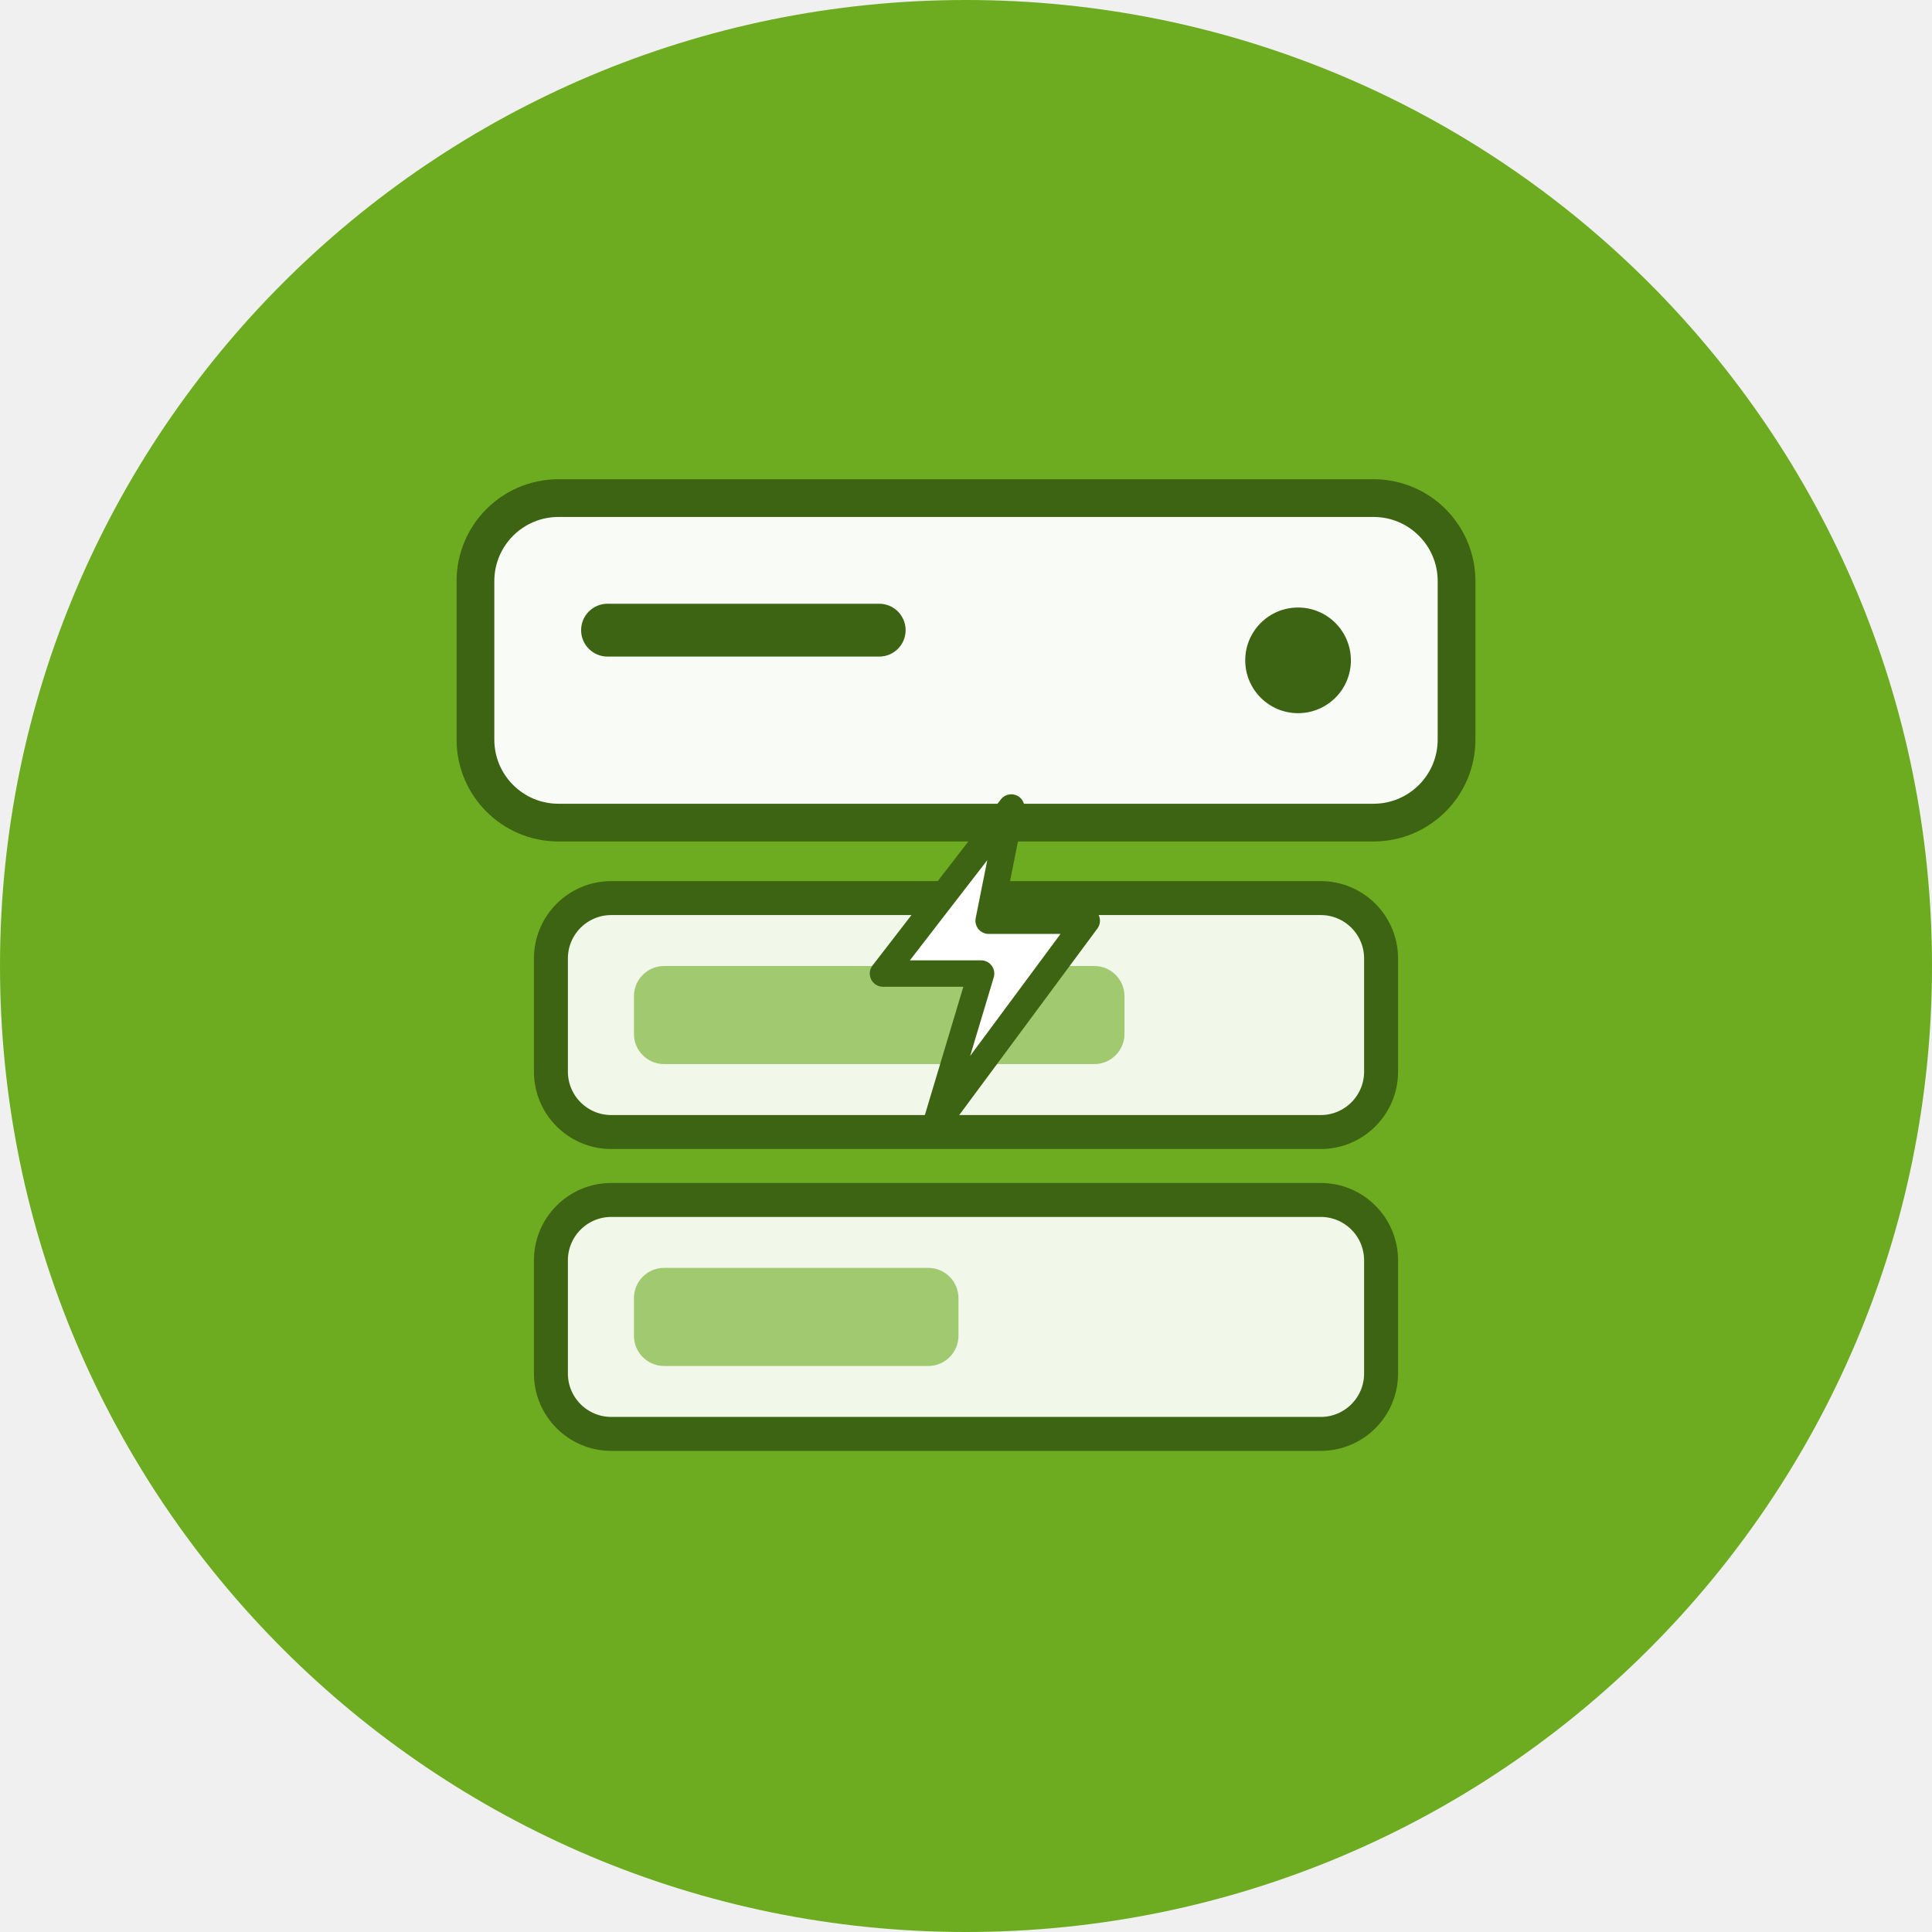
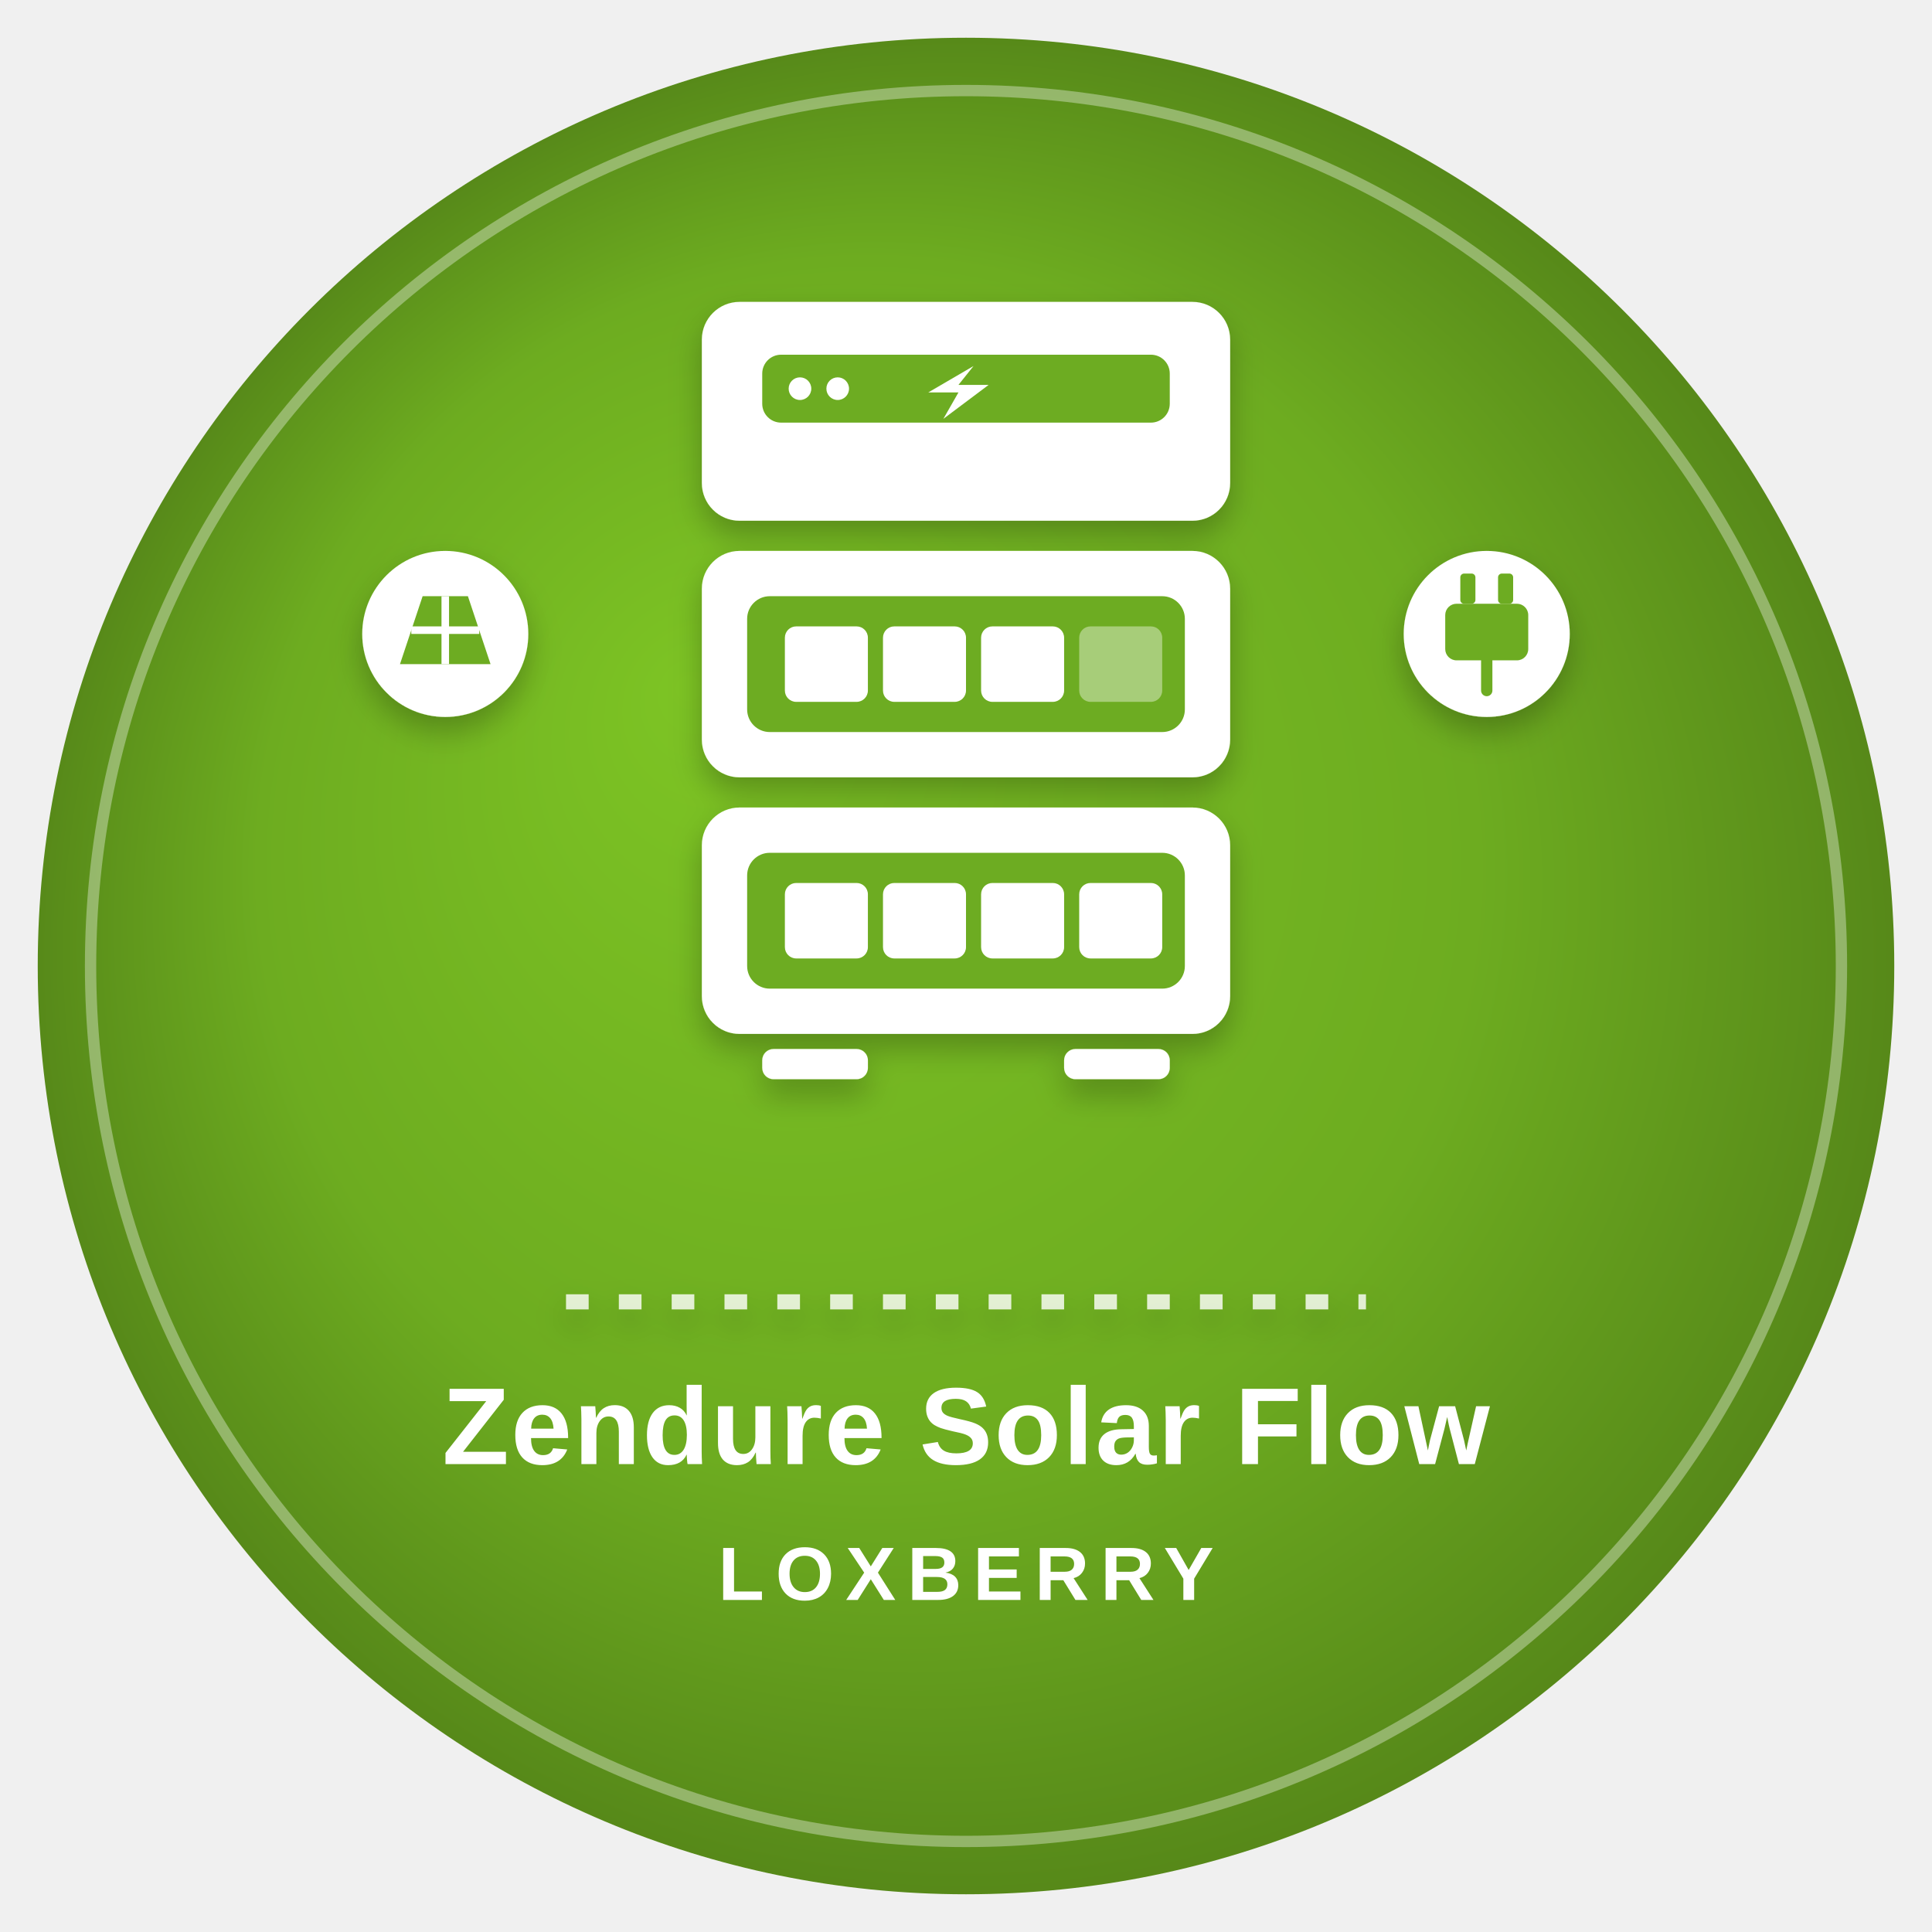
- <svg xmlns="http://www.w3.org/2000/svg" viewBox="0 0 512 512" width="512" height="512">
-   <circle cx="256" cy="256" r="256" fill="#6dac20" />
-   <rect x="126" y="132" width="260" height="86" rx="22" ry="22" fill="#ffffff" opacity="0.96" />
-   <rect x="126" y="132" width="260" height="86" rx="22" ry="22" fill="none" stroke="#3d6412" stroke-width="10" />
-   <rect x="154" y="160" width="86" height="14" rx="7" ry="7" fill="#3d6412" />
-   <circle cx="344" cy="175" r="14" fill="#3d6412" />
-   <rect x="146" y="238" width="220" height="62" rx="16" ry="16" fill="#ffffff" opacity="0.9" />
-   <rect x="146" y="238" width="220" height="62" rx="16" ry="16" fill="none" stroke="#3d6412" stroke-width="9" />
-   <rect x="146" y="318" width="220" height="62" rx="16" ry="16" fill="#ffffff" opacity="0.9" />
-   <rect x="146" y="318" width="220" height="62" rx="16" ry="16" fill="none" stroke="#3d6412" stroke-width="9" />
-   <rect x="168" y="256" width="130" height="26" rx="8" ry="8" fill="#6dac20" opacity="0.6" />
-   <rect x="168" y="336" width="86" height="26" rx="8" ry="8" fill="#6dac20" opacity="0.6" />
-   <path d="M268 214 l-34 44 h26 l-12 40 40 -54 h-26 z" fill="#ffffff" stroke="#3d6412" stroke-width="7" stroke-linejoin="round" />
+ <svg xmlns="http://www.w3.org/2000/svg" width="512" height="512" viewBox="0 0 512 512" version="1.1">
+   <defs>
+     <radialGradient id="bg-grad" cx="50%" cy="50%" r="50%" fx="35%" fy="35%">
+       <stop offset="0%" stop-color="#7dc424" />
+       <stop offset="65%" stop-color="#6dac20" />
+       <stop offset="100%" stop-color="#568819" />
+     </radialGradient>
+     <filter id="shadow" x="-10%" y="-10%" width="120%" height="120%">
+       <feDropShadow dx="0" dy="4" stdDeviation="4" flood-color="#000000" flood-opacity="0.25" />
+     </filter>
+   </defs>
+   <circle cx="256" cy="256" r="246" fill="url(#bg-grad)" />
+   <circle cx="256" cy="256" r="232" fill="none" stroke="#ffffff" stroke-opacity="0.35" stroke-width="3" />
+   <g filter="url(#shadow)" fill="#ffffff">
+     <rect x="186" y="80" width="140" height="58" rx="10" fill="#ffffff" />
+     <rect x="202" y="94" width="108" height="18" rx="5" fill="#6dac20" />
+     <polygon points="258,97 246,104 254,104 250,111 262,102 254,102" fill="#ffffff" />
+     <circle cx="212" cy="103" r="3" fill="#ffffff" />
+     <circle cx="222" cy="103" r="3" fill="#ffffff" />
+     <rect x="186" y="146" width="140" height="60" rx="10" fill="#ffffff" />
+     <rect x="198" y="158" width="116" height="36" rx="6" fill="#6dac20" />
+     <rect x="208" y="166" width="22" height="20" rx="3" fill="#ffffff" />
+     <rect x="234" y="166" width="22" height="20" rx="3" fill="#ffffff" />
+     <rect x="260" y="166" width="22" height="20" rx="3" fill="#ffffff" />
+     <rect x="286" y="166" width="22" height="20" rx="3" fill="#ffffff" opacity="0.4" />
+     <rect x="186" y="214" width="140" height="60" rx="10" fill="#ffffff" />
+     <rect x="198" y="226" width="116" height="36" rx="6" fill="#6dac20" />
+     <rect x="208" y="234" width="22" height="20" rx="3" fill="#ffffff" />
+     <rect x="234" y="234" width="22" height="20" rx="3" fill="#ffffff" />
+     <rect x="260" y="234" width="22" height="20" rx="3" fill="#ffffff" />
+     <rect x="286" y="234" width="22" height="20" rx="3" fill="#ffffff" />
+     <rect x="202" y="278" width="28" height="8" rx="3" fill="#ffffff" />
+     <rect x="282" y="278" width="28" height="8" rx="3" fill="#ffffff" />
+     <g transform="translate(118, 168)">
+       <circle cx="0" cy="0" r="22" fill="#ffffff" />
+       <polygon points="-12,8 -6,-10 6,-10 12,8" fill="#6dac20" />
+       <line x1="0" y1="-10" x2="0" y2="8" stroke="#ffffff" stroke-width="2" />
+       <line x1="-9" y1="-1" x2="9" y2="-1" stroke="#ffffff" stroke-width="2" />
+     </g>
+     <g transform="translate(394, 168)">
+       <circle cx="0" cy="0" r="22" fill="#ffffff" />
+       <rect x="-11" y="-8" width="22" height="15" rx="3" fill="#6dac20" />
+       <rect x="-7" y="-16" width="4" height="8" rx="1" fill="#6dac20" />
+       <rect x="3" y="-16" width="4" height="8" rx="1" fill="#6dac20" />
+       <line x1="0" y1="7" x2="0" y2="15" stroke="#6dac20" stroke-width="3" stroke-linecap="round" />
+     </g>
+     <path d="M 150 345 L 362 345" stroke="#ffffff" stroke-width="4" stroke-dasharray="6 8" opacity="0.8" />
+   </g>
+   <text x="256" y="388" text-anchor="middle" fill="#ffffff" font-family="Arial, sans-serif" font-weight="900" font-size="29" letter-spacing="0.5">Zendure Solar Flow</text>
+   <text x="256" y="424" text-anchor="middle" fill="#ffffff" font-family="Arial, sans-serif" font-weight="bold" font-size="20" letter-spacing="3">LOXBERRY</text>
</svg>
